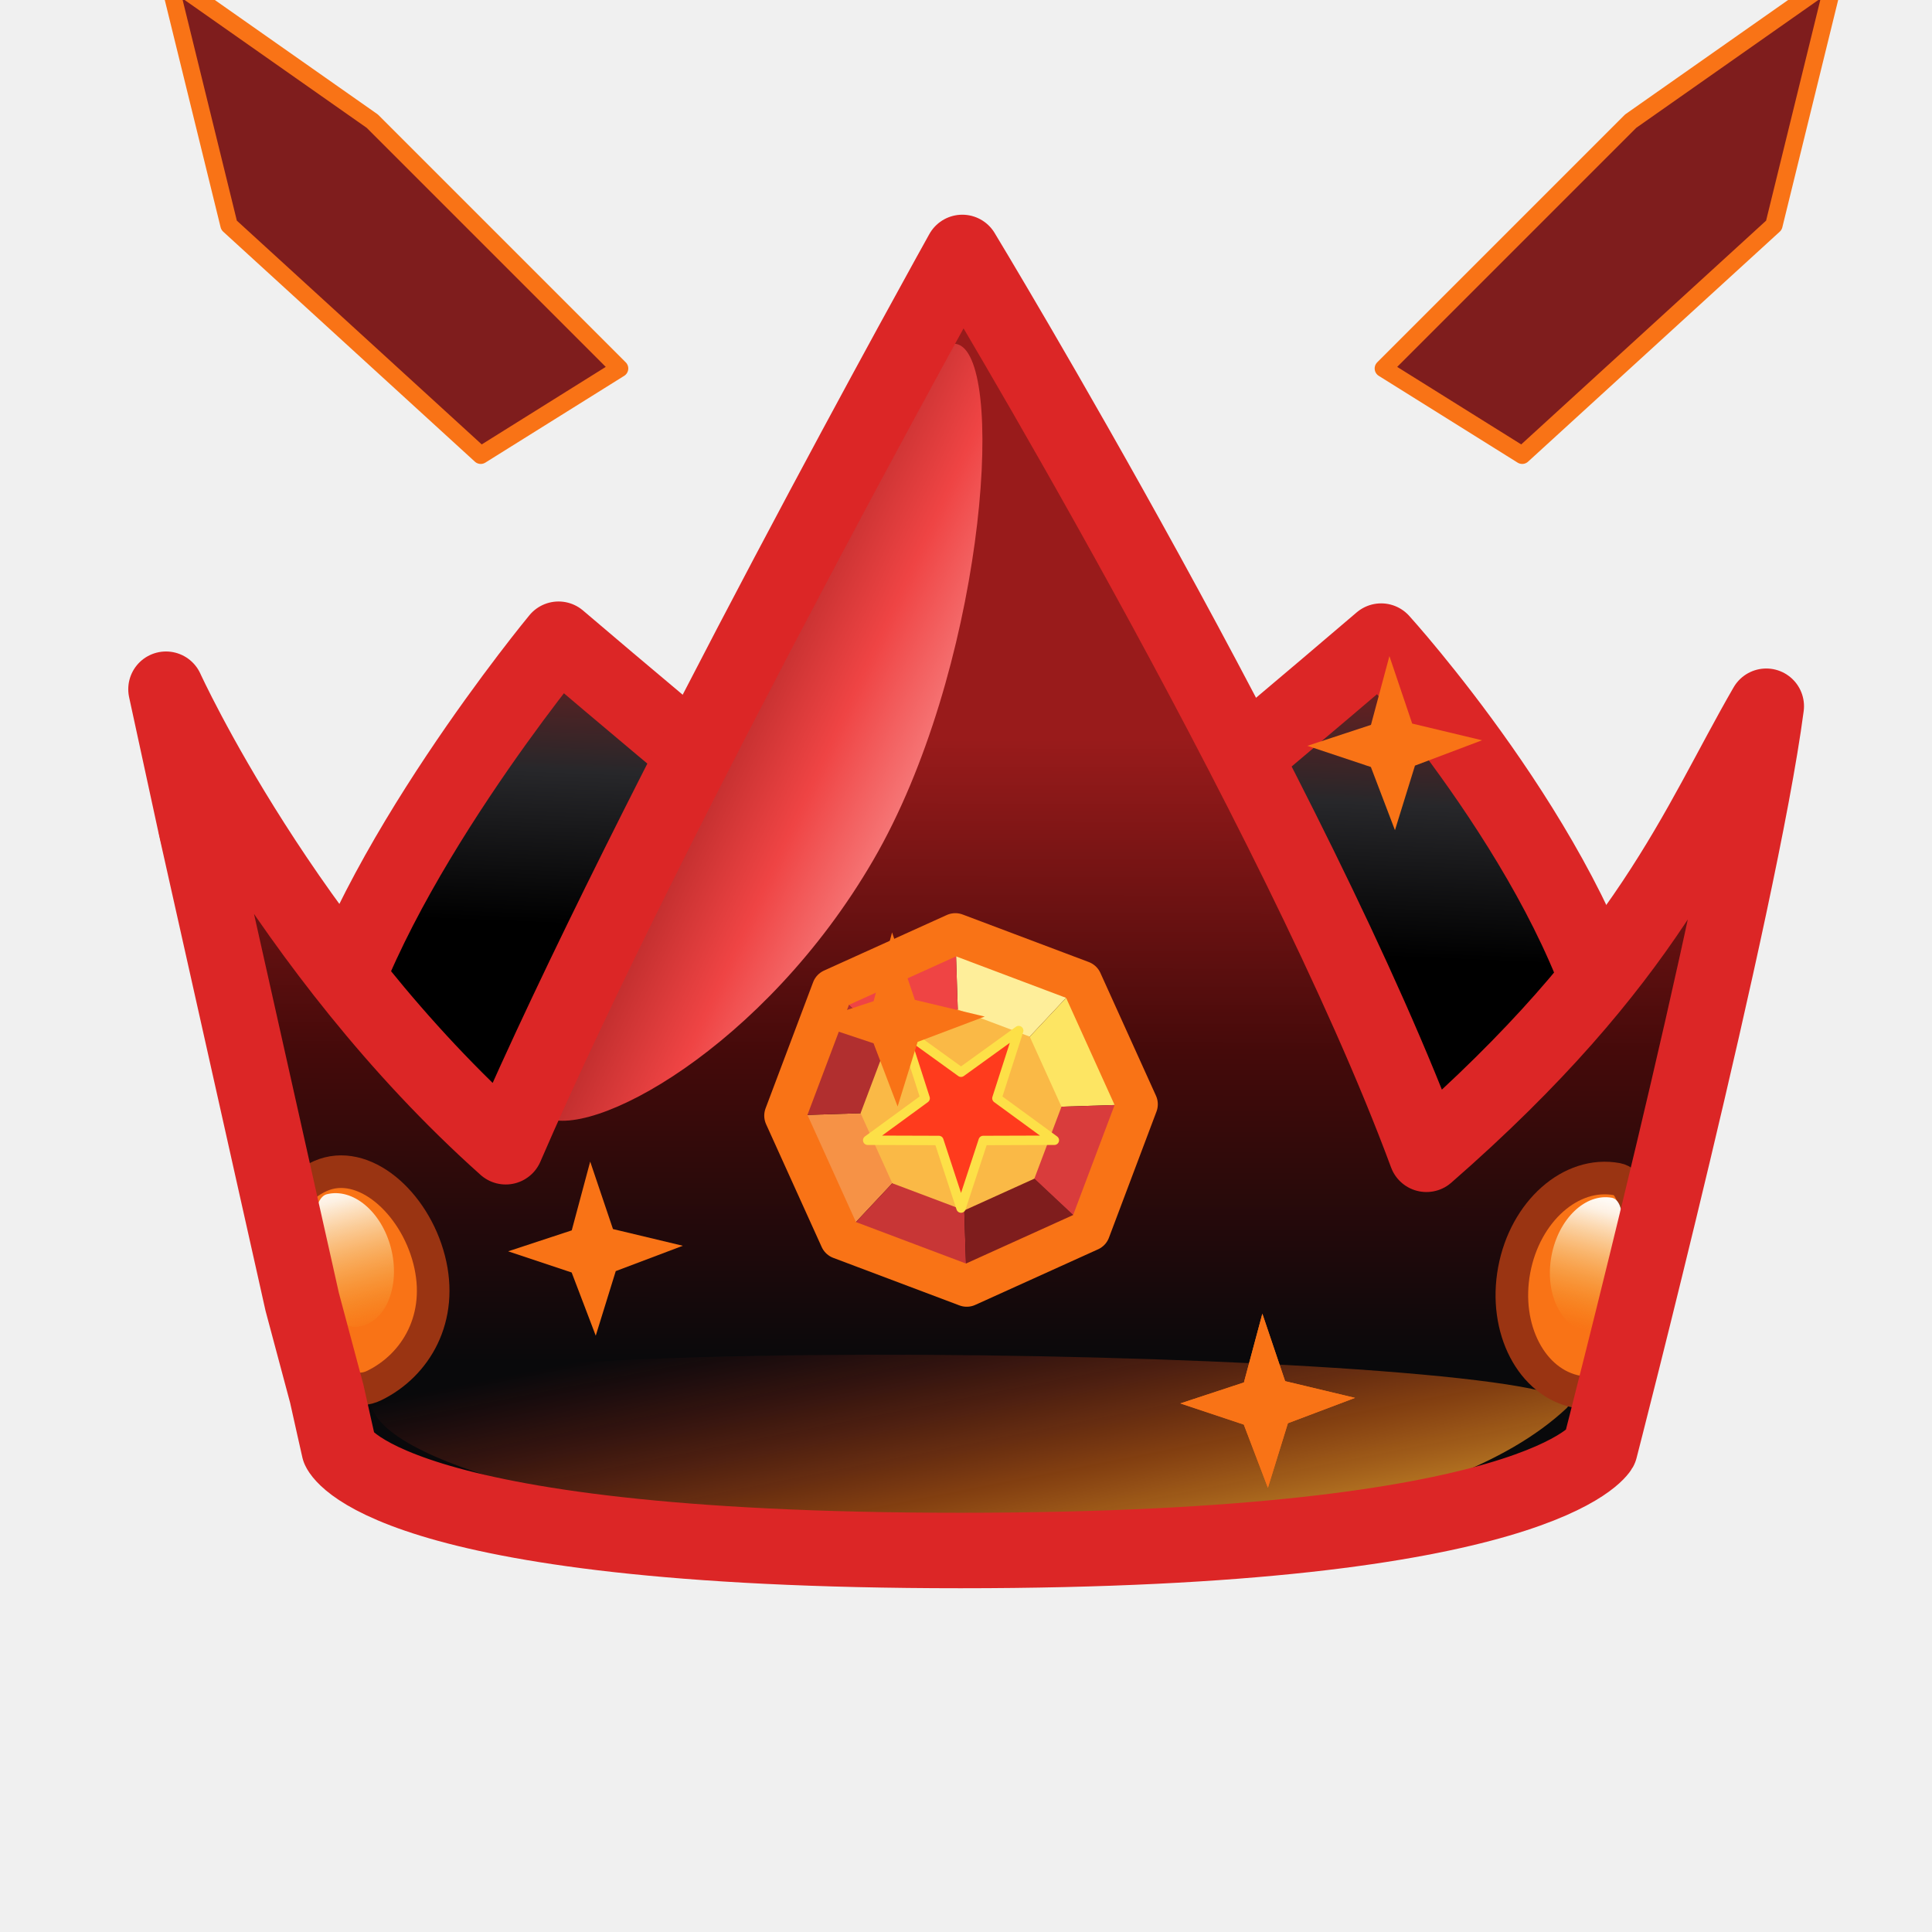
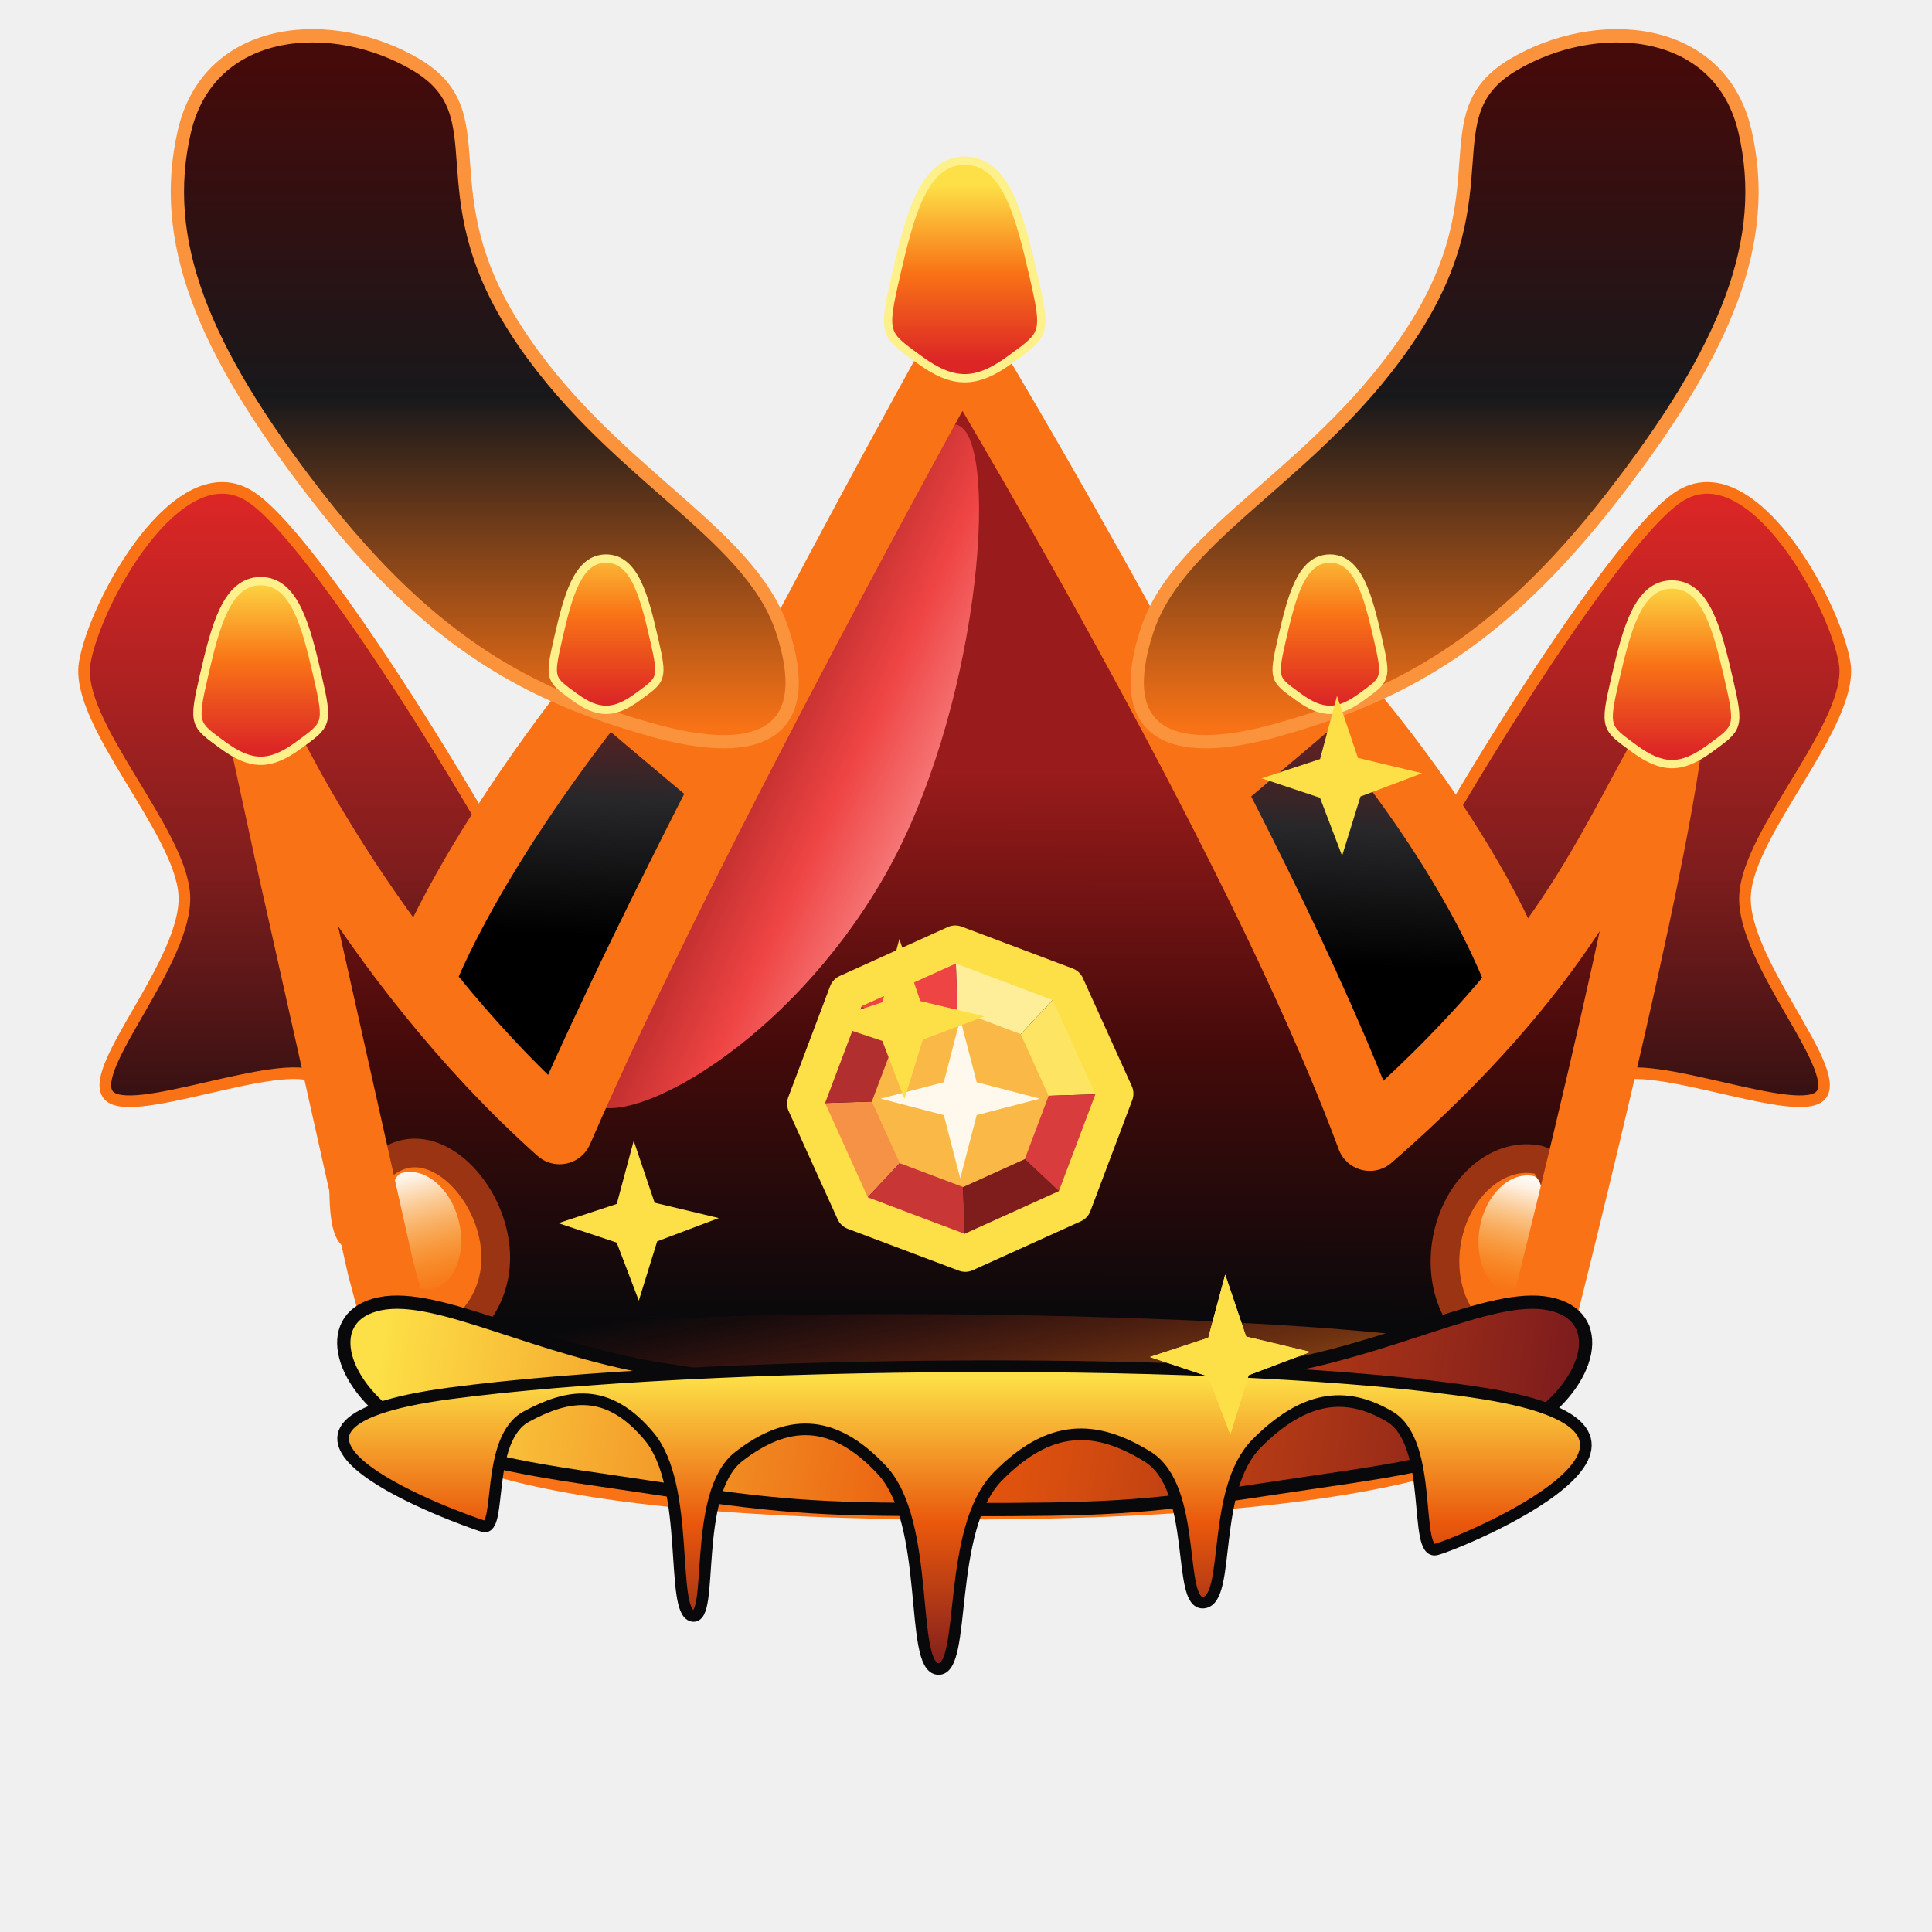
<svg xmlns="http://www.w3.org/2000/svg" viewBox="0 0 512 512" width="512" height="512">
  <defs>
-     <linearGradient id="lg_1" gradientUnits="userSpaceOnUse" x1="-2" y1="-60" x2="-5.258" y2="21.203">
+     <linearGradient id="lg_1" gradientUnits="userSpaceOnUse" x1="0" y1="-115" x2="0" y2="110">
+       <stop offset="0%" stop-color="#dc2626" stop-opacity="1" />
+       <stop offset="50%" stop-color="#7f1d1d" stop-opacity="1" />
+       <stop offset="100%" stop-color="#09090b" stop-opacity="1" />
+     </linearGradient>
+     <linearGradient id="lg_2" gradientUnits="userSpaceOnUse" x1="-2" y1="-60" x2="-5.258" y2="21.203">
      <stop offset="0%" stop-color="#7f1d1d" stop-opacity="1" />
      <stop offset="50%" stop-color="#27272a" stop-opacity="1" />
      <stop offset="100%" stop-color="#000000" stop-opacity="1" />
    </linearGradient>
-     <linearGradient id="lg_2" gradientUnits="userSpaceOnUse" x1="4" y1="-32" x2="3.742" y2="133.203">
+     <linearGradient id="lg_3" gradientUnits="userSpaceOnUse" x1="4" y1="-32" x2="3.742" y2="133.203">
      <stop offset="0%" stop-color="#991b1b" stop-opacity="1" />
      <stop offset="50%" stop-color="#450a0a" stop-opacity="1" />
      <stop offset="100%" stop-color="#09090b" stop-opacity="1" />
    </linearGradient>
-     <linearGradient id="lg_3" gradientUnits="userSpaceOnUse" x1="27.309" y1="66.784" x2="4.446" y2="-49.105">
+     <linearGradient id="lg_4" gradientUnits="userSpaceOnUse" x1="27.309" y1="66.784" x2="4.446" y2="-49.105">
      <stop offset="5%" stop-color="#fde047" stop-opacity="1" />
      <stop offset="51%" stop-color="#f97316" stop-opacity="0.5" />
      <stop offset="96%" stop-color="#dc2626" stop-opacity="0" />
    </linearGradient>
-     <linearGradient id="lg_4" gradientUnits="userSpaceOnUse" x1="57.574" y1="32.762" x2="-27.768" y2="-6.745">
+     <linearGradient id="lg_5" gradientUnits="userSpaceOnUse" x1="57.574" y1="32.762" x2="-27.768" y2="-6.745">
      <stop offset="0%" stop-color="#fca5a5" stop-opacity="1" />
      <stop offset="50%" stop-color="#ef4444" stop-opacity="1" />
      <stop offset="100%" stop-color="#991b1b" stop-opacity="1" />
    </linearGradient>
-     <linearGradient id="lg_5" gradientUnits="userSpaceOnUse" x1="7.756" y1="-20.683" x2="-2.837" y2="18.433">
+     <linearGradient id="lg_6" gradientUnits="userSpaceOnUse" x1="7.756" y1="-20.683" x2="-2.837" y2="18.433">
      <stop offset="5%" stop-color="#ffffff" stop-opacity="1" />
      <stop offset="12%" stop-color="#fefefb" stop-opacity="0.955" />
      <stop offset="18%" stop-color="#fefdf7" stop-opacity="0.909" />
      <stop offset="57%" stop-color="#f8df95" stop-opacity="0.455" />
      <stop offset="96%" stop-color="#f1c234" stop-opacity="0" />
    </linearGradient>
-     <linearGradient id="lg_6" gradientUnits="userSpaceOnUse" x1="-7.728" y1="-23.592" x2="4.54" y2="21.275">
+     <linearGradient id="lg_7" gradientUnits="userSpaceOnUse" x1="-7.728" y1="-23.592" x2="4.54" y2="21.275">
      <stop offset="5%" stop-color="#ffffff" stop-opacity="1" />
      <stop offset="12%" stop-color="#fefefb" stop-opacity="0.955" />
      <stop offset="18%" stop-color="#fefdf7" stop-opacity="0.909" />
      <stop offset="57%" stop-color="#f8df95" stop-opacity="0.455" />
      <stop offset="96%" stop-color="#f1c234" stop-opacity="0" />
    </linearGradient>
+     <linearGradient id="lg_8" gradientUnits="userSpaceOnUse" x1="-175" y1="130" x2="175" y2="185">
+       <stop offset="0%" stop-color="#fde047" stop-opacity="1" />
+       <stop offset="50%" stop-color="#ea580c" stop-opacity="1" />
+       <stop offset="100%" stop-color="#7f1d1d" stop-opacity="1" />
+     </linearGradient>
+     <linearGradient id="lg_9" gradientUnits="userSpaceOnUse" x1="0" y1="150" x2="0" y2="238">
+       <stop offset="0%" stop-color="#fde047" stop-opacity="1" />
+       <stop offset="50%" stop-color="#ea580c" stop-opacity="1" />
+       <stop offset="100%" stop-color="#7f1d1d" stop-opacity="1" />
+     </linearGradient>
+     <linearGradient id="lg_10" gradientUnits="userSpaceOnUse" x1="0" y1="-245" x2="0" y2="-45">
+       <stop offset="0%" stop-color="#450a0a" stop-opacity="1" />
+       <stop offset="50%" stop-color="#18181b" stop-opacity="1" />
+       <stop offset="100%" stop-color="#f97316" stop-opacity="1" />
+     </linearGradient>
+     <linearGradient id="lg_11" gradientUnits="userSpaceOnUse" x1="0" y1="-209" x2="0" y2="-156">
+       <stop offset="0%" stop-color="#fde047" stop-opacity="1" />
+       <stop offset="50%" stop-color="#f97316" stop-opacity="1" />
+       <stop offset="100%" stop-color="#dc2626" stop-opacity="1" />
+     </linearGradient>
+     <linearGradient id="lg_12" gradientUnits="userSpaceOnUse" x1="-212" y1="-92" x2="-212" y2="-39">
+       <stop offset="0%" stop-color="#fde047" stop-opacity="1" />
+       <stop offset="50%" stop-color="#f97316" stop-opacity="1" />
+       <stop offset="100%" stop-color="#dc2626" stop-opacity="1" />
+     </linearGradient>
+     <linearGradient id="lg_13" gradientUnits="userSpaceOnUse" x1="213" y1="-91" x2="213" y2="-38">
+       <stop offset="0%" stop-color="#fde047" stop-opacity="1" />
+       <stop offset="50%" stop-color="#f97316" stop-opacity="1" />
+       <stop offset="100%" stop-color="#dc2626" stop-opacity="1" />
+     </linearGradient>
+     <linearGradient id="lg_14" gradientUnits="userSpaceOnUse" x1="-108" y1="-106" x2="-108" y2="-53">
+       <stop offset="0%" stop-color="#fde047" stop-opacity="1" />
+       <stop offset="50%" stop-color="#f97316" stop-opacity="1" />
+       <stop offset="100%" stop-color="#dc2626" stop-opacity="1" />
+     </linearGradient>
+     <linearGradient id="lg_15" gradientUnits="userSpaceOnUse" x1="110" y1="-106" x2="110" y2="-53">
+       <stop offset="0%" stop-color="#fde047" stop-opacity="1" />
+       <stop offset="50%" stop-color="#f97316" stop-opacity="1" />
+       <stop offset="100%" stop-color="#dc2626" stop-opacity="1" />
+     </linearGradient>
  </defs>
-   <g transform="translate(192.95, 209.20)">
-     <g transform="translate(63.07, 18.70) scale(1.000, 1.000) translate(0.00, 0.00)">
-       <g transform="translate(0, 0) rotate(0) scale(1, 1) translate(0, 0)">
-         <path d="M -108.00 -58.50 C -108.00 -58.50, -158.50 2.50, -170.00 49.50 C -195.50 20.50, -204.00 -8.50, -204.00 -8.50 L -165.00 150.00 L 168.50 150.00 L 172.49 133.24 L 173.42 129.30 L 174.33 125.46 L 175.05 122.44 L 175.96 118.61 L 177.43 112.44 L 179.84 102.32 L 186.24 75.38 L 197.65 27.40 L 199.25 20.66 L 205.00 -3.50 C 205.00 -3.50, 190.50 30.50, 172.00 46.50 C 159.50 -3.50, 110.00 -58.00, 110.00 -58.00 C 110.00 -58.00, 16.50 22.00, 1.50 30.50 C -26.00 11.50, -108.00 -58.50, -108.00 -58.50 Z" fill="url(#lg_1)" fill-opacity="1" stroke="#dc2626" stroke-width="20" stroke-linecap="round" stroke-linejoin="round" />
-       </g>
-     </g>
-     <g transform="translate(63.07, 18.70) scale(1.000, 1.000) translate(0.00, 0.00)">
-       <g transform="translate(0, 0) rotate(0) scale(1, 1) translate(0, 0)">
-         <path d="M -1.00 -161.00 C -1.00 -161.00, -84.00 -12.00, -122.00 76.00 C -180.00 22.00, -212.00 -44.00, -212.00 -44.00 L -204.22 -9.24 L -201.37 3.50 L -195.97 27.61 L -191.99 45.38 L -186.47 70.03 L -183.12 85.01 L -177.84 108.57 L -175.94 117.08 L -170.27 142.40 L -168.44 150.56 L -167.00 157.00 C -167.00 157.00, -155.50 183.00, -1.50 183.00 C 152.50 183.00, 168.00 156.00, 168.00 156.00 C 168.00 156.00, 205.50 9.50, 212.50 -43.50 C 194.00 -11.50, 181.00 26.50, 122.00 78.00 C 88.00 -14.00, -1.00 -161.00, -1.00 -161.00 Z" fill="url(#lg_2)" fill-opacity="1" stroke="none" stroke-width="0" stroke-linecap="round" stroke-linejoin="round" />
+   <g transform="translate(252.95, 269.20) scale(0.880, 0.880) translate(-60, -60)">
+     <g transform="translate(63.07, 18.70) scale(1.000, 1.000) translate(0.00, 0.00)">
+       <g transform="translate(0, 0) rotate(0) scale(1, 1) translate(0, 0)">
+         <path d="M -120.00 30.00 C -132.75 0.00, -193.25 -100.75, -215.00 -115.00 C -236.75 -129.25, -262.00 -83.00, -265.00 -65.00 C -268.00 -47.00, -236.05 -14.50, -235.00 5.00 C -233.95 24.50, -264.00 56.75, -258.00 65.00 C -252.00 73.25, -205.95 53.25, -195.00 60.00 C -184.05 66.75, -194.75 106.25, -185.00 110.00 C -175.25 113.75, -139.75 97.00, -130.00 85.00 C -120.25 73.00, -107.25 60.00, -120.00 30.00 Z" fill="url(#lg_1)" fill-opacity="1" stroke="#f97316" stroke-width="3.5" stroke-linecap="round" stroke-linejoin="round" />
+         <path d="M 120.00 30.00 C 132.75 0.00, 193.25 -100.75, 215.00 -115.00 C 236.75 -129.25, 262.00 -83.00, 265.00 -65.00 C 268.00 -47.00, 236.05 -14.50, 235.00 5.00 C 233.95 24.50, 264.00 56.75, 258.00 65.00 C 252.00 73.25, 205.95 53.25, 195.00 60.00 C 184.05 66.75, 194.75 106.25, 185.00 110.00 C 175.25 113.75, 139.75 97.00, 130.00 85.00 C 120.25 73.00, 107.25 60.00, 120.00 30.00 Z" fill="url(#lg_1)" fill-opacity="1" stroke="#f97316" stroke-width="3.5" stroke-linecap="round" stroke-linejoin="round" />
+       </g>
+     </g>
+     <g transform="translate(63.07, 18.70) scale(1.000, 1.000) translate(0.00, 0.00)">
+       <g transform="translate(0, 0) rotate(0) scale(1, 1) translate(0, 0)">
+         <path d="M -108.00 -58.50 C -108.00 -58.50, -158.50 2.50, -170.00 49.50 C -195.50 20.50, -204.00 -8.50, -204.00 -8.50 L -165.00 150.00 L 168.50 150.00 L 172.49 133.24 L 173.42 129.30 L 174.33 125.46 L 175.05 122.44 L 175.96 118.61 L 177.43 112.44 L 179.84 102.32 L 186.24 75.38 L 197.65 27.40 L 199.25 20.66 L 205.00 -3.50 C 205.00 -3.50, 190.50 30.50, 172.00 46.50 C 159.50 -3.50, 110.00 -58.00, 110.00 -58.00 C 110.00 -58.00, 16.50 22.00, 1.50 30.50 C -26.00 11.50, -108.00 -58.50, -108.00 -58.50 Z" fill="url(#lg_2)" fill-opacity="1" stroke="#f97316" stroke-width="20" stroke-linecap="round" stroke-linejoin="round" />
+       </g>
+     </g>
+     <g transform="translate(63.07, 18.70) scale(1.000, 1.000) translate(0.00, 0.00)">
+       <g transform="translate(0, 0) rotate(0) scale(1, 1) translate(0, 0)">
+         <path d="M -1.00 -161.00 C -1.00 -161.00, -84.00 -12.00, -122.00 76.00 C -180.00 22.00, -212.00 -44.00, -212.00 -44.00 L -204.22 -9.24 L -201.37 3.50 L -195.97 27.61 L -191.99 45.38 L -186.47 70.03 L -183.12 85.01 L -177.84 108.57 L -175.94 117.08 L -170.27 142.40 L -168.44 150.56 L -167.00 157.00 C -167.00 157.00, -155.50 183.00, -1.50 183.00 C 152.50 183.00, 168.00 156.00, 168.00 156.00 C 168.00 156.00, 205.50 9.50, 212.50 -43.50 C 194.00 -11.50, 181.00 26.50, 122.00 78.00 C 88.00 -14.00, -1.00 -161.00, -1.00 -161.00 Z" fill="url(#lg_3)" fill-opacity="1" stroke="none" stroke-width="0" stroke-linecap="round" stroke-linejoin="round" />
      </g>
    </g>
    <g transform="translate(62.10, 171.03) scale(1.000, 1.000) translate(0.00, 0.00)">
      <g transform="translate(2, 3.5) rotate(0) scale(1, 1) translate(0, 0)">
-         <path d="M 158.11 -10.54 C 173.85 -25.31, -164.96 -32.99, -158.55 -10.98 C -149.09 21.51, 94.18 49.48, 158.11 -10.54 Z" fill="url(#lg_3)" fill-opacity="1" stroke="none" stroke-width="0" stroke-linecap="round" stroke-linejoin="round" />
+         <path d="M 158.11 -10.54 C 173.85 -25.31, -164.96 -32.99, -158.55 -10.98 C -149.09 21.51, 94.18 49.48, 158.11 -10.54 Z" fill="url(#lg_4)" fill-opacity="1" stroke="none" stroke-width="0" stroke-linecap="round" stroke-linejoin="round" />
      </g>
    </g>
    <g transform="translate(61.73, 84.95) scale(1.000, 1.000) translate(-265.17, -339.65)">
      <g transform="translate(265.173, 339.648) rotate(0) scale(1, 1) translate(0, 0)">
        <path d="M 0.00 0.00 L 0.00 0.00 L 0.00 0.00 L 0.00 0.00 Z" fill="#fee875" fill-opacity="1" stroke="none" stroke-width="0" stroke-linecap="round" stroke-linejoin="round" />
      </g>
      <g transform="translate(241.849, 356.673) rotate(0) scale(1, 1) translate(0, 0)">
        <path d="M 23.32 -17.02 L -8.59 17.02 L -23.32 -15.51 L -23.32 -15.52 L 23.32 -17.02 L 23.32 -17.02 Z" fill="#f69246" fill-opacity="1" stroke="none" stroke-width="0" stroke-linecap="round" stroke-linejoin="round" />
      </g>
      <g transform="translate(265.173, 339.648) rotate(0) scale(1, 1) translate(0, 0)">
        <path d="M 0.00 0.00 L 0.00 0.00 L 0.00 0.00 L 0.00 0.00 L 0.00 0.00 Z" fill="#fde047" fill-opacity="1" stroke="none" stroke-width="0" stroke-linecap="round" stroke-linejoin="round" />
      </g>
      <g transform="translate(241.85, 324.443) rotate(0) scale(1, 1) translate(0, 0)">
        <path d="M 23.32 15.21 L -23.32 16.71 L -10.73 -16.71 L -10.73 -16.71 L 23.32 15.21 L 23.32 15.21 Z" fill="#b12f2f" fill-opacity="1" stroke="none" stroke-width="0" stroke-linecap="round" stroke-linejoin="round" />
      </g>
      <g transform="translate(265.173, 339.648) rotate(0) scale(1, 1) translate(0, 0)">
        <path d="M 0.00 0.00 L 0.00 0.00 L 0.00 0.00 L 0.00 0.00 Z" fill="#fde047" fill-opacity="1" stroke="none" stroke-width="0" stroke-linecap="round" stroke-linejoin="round" />
      </g>
      <g transform="translate(280.378, 316.325) rotate(0) scale(1, 1) translate(0, 0)">
        <path d="M -15.21 23.32 L -16.71 -23.32 L 16.71 -10.73 L 16.71 -10.73 L -15.21 23.32 L -15.21 23.32 Z" fill="#feee9a" fill-opacity="1" stroke="none" stroke-width="0" stroke-linecap="round" stroke-linejoin="round" />
      </g>
      <g transform="translate(249.967, 362.971) rotate(0) scale(1, 1) translate(0, 0)">
        <path d="M -16.71 10.73 L 15.21 -23.32 L 16.71 23.32 L -16.71 10.73 L -16.71 10.73 Z" fill="#c83636" fill-opacity="1" stroke="none" stroke-width="0" stroke-linecap="round" stroke-linejoin="round" />
      </g>
      <g transform="translate(248.148, 316.325) rotate(0) scale(1, 1) translate(0, 0)">
        <path d="M -17.02 -8.59 L 15.51 -23.32 L 15.52 -23.32 L 17.02 23.32 L -17.02 -8.59 Z" fill="#ef4444" fill-opacity="1" stroke="none" stroke-width="0" stroke-linecap="round" stroke-linejoin="round" />
      </g>
      <g transform="translate(282.198, 362.972) rotate(0) scale(1, 1) translate(0, 0)">
        <path d="M -17.02 -23.32 L -17.02 -23.32 L 17.02 8.59 L -15.51 23.32 L -15.52 23.32 L -17.02 -23.32 L -17.02 -23.32 Z" fill="#7f1d1d" fill-opacity="1" stroke="none" stroke-width="0" stroke-linecap="round" stroke-linejoin="round" />
      </g>
      <g transform="translate(288.497, 322.623) rotate(0) scale(1, 1) translate(0, 0)">
        <path d="M -23.32 17.02 L 8.60 -17.02 L 23.32 15.51 L 23.32 15.52 L -23.32 17.02 L -23.32 17.02 Z" fill="#fde563" fill-opacity="1" stroke="none" stroke-width="0" stroke-linecap="round" stroke-linejoin="round" />
      </g>
      <g transform="translate(288.496, 354.854) rotate(0) scale(1, 1) translate(0, 0)">
        <path d="M 23.32 -16.71 L 10.73 16.71 L 10.73 16.71 L -23.32 -15.21 L 23.32 -16.71 Z" fill="#d93c3c" fill-opacity="1" stroke="none" stroke-width="0" stroke-linecap="round" stroke-linejoin="round" />
      </g>
      <g transform="translate(265.173, 339.648) rotate(0) scale(1, 1) translate(0, 0)">
        <path d="M 19.43 18.21 L 26.62 -0.86 L 18.21 -19.43 L -0.86 -26.62 L -19.43 -18.21 L -26.62 0.86 L -18.21 19.43 L 0.86 26.62 L 19.43 18.21 Z" fill="#fab946" fill-opacity="1" stroke="none" stroke-width="0" stroke-linecap="round" stroke-linejoin="round" />
      </g>
      <g transform="translate(265.173, 339.649) rotate(0) scale(1, 1) translate(0, 0)">
-         <path d="M 31.92 -34.05 L 31.92 -34.05 L -1.51 -46.65 L -1.51 -46.65 L -34.05 -31.92 L -34.05 -31.92 L -46.65 1.51 L -46.65 1.51 L -31.92 34.05 L -31.92 34.05 L 1.51 46.65 L 1.51 46.65 L 34.05 31.92 L 34.05 31.92 L 46.65 -1.51 L 46.65 -1.51 L 31.92 -34.05 Z" fill="none" fill-opacity="1" stroke="#f97316" stroke-width="11" stroke-linecap="round" stroke-linejoin="round" />
+         <path d="M 31.92 -34.05 L 31.92 -34.05 L -1.51 -46.65 L -1.51 -46.65 L -34.05 -31.92 L -34.05 -31.92 L -46.65 1.51 L -46.65 1.51 L -31.92 34.05 L -31.92 34.05 L 1.51 46.65 L 1.51 46.65 L 34.05 31.92 L 34.05 31.92 L 46.65 -1.51 L 46.65 -1.51 L 31.92 -34.05 Z" fill="none" fill-opacity="1" stroke="#fde047" stroke-width="11" stroke-linecap="round" stroke-linejoin="round" />
      </g>
      <g transform="translate(265.173, 339.649) rotate(0) scale(1, 1) translate(0, 0)">
-         <path d="M 0.00 26.00 L -5.88 8.09 L -24.73 8.03 L -9.51 -3.09 L -15.28 -21.03 L 0.00 -10.00 L 15.28 -21.03 L 9.51 -3.09 L 24.73 8.03 L 5.88 8.09 L 0.00 26.00 Z" fill="#ff3b1d" fill-opacity="1" stroke="#fde047" stroke-width="2.5" stroke-linecap="round" stroke-linejoin="round" />
+         <path d="M 0.00 -24.00 L 4.95 -4.95 L 24.00 0.00 L 4.95 4.95 L 0.00 24.00 L -4.95 4.95 L -24.00 0.00 L -4.95 -4.95 L 0.00 -24.00 Z" fill="#ffffff" fill-opacity="0.9" stroke="none" stroke-width="0" stroke-linecap="round" stroke-linejoin="round" />
      </g>
    </g>
    <g transform="translate(7.69, -15.15) scale(1.000, 1.000) translate(0.00, 0.00)">
      <g transform="translate(0, 0) rotate(0) scale(1, 1) translate(0, 0)">
-         <path d="M 53.92 -102.47 C 66.00 -95.44, 59.61 -15.67, 30.75 33.95 C 1.89 83.58, -44.68 108.83, -56.76 101.81 C -68.84 94.78, -41.86 58.14, -12.99 8.51 C 15.87 -41.11, 41.84 -109.49, 53.92 -102.47 Z" fill="url(#lg_4)" fill-opacity="1" stroke="none" stroke-width="0" stroke-linecap="round" stroke-linejoin="round" />
+         <path d="M 53.92 -102.47 C 66.00 -95.44, 59.61 -15.67, 30.75 33.95 C 1.89 83.58, -44.68 108.83, -56.76 101.81 C -68.84 94.78, -41.86 58.14, -12.99 8.51 C 15.87 -41.11, 41.84 -109.49, 53.92 -102.47 Z" fill="url(#lg_5)" fill-opacity="1" stroke="none" stroke-width="0" stroke-linecap="round" stroke-linejoin="round" />
      </g>
    </g>
    <g transform="translate(224.34, 131.35) scale(1.000, 1.000) translate(-420.29, -366.05)">
      <g transform="translate(420.285, 366.047) rotate(0) scale(1, 1) translate(0, 0)">
        <path d="M 0.76 28.30 C -11.39 26.04, -18.90 11.60, -16.01 -3.97 C -13.12 -19.53, -0.93 -30.32, 11.22 -28.06 C 23.38 -25.81, 12.91 30.55, 0.76 28.30 Z" fill="#f97316" fill-opacity="1" stroke="#9a3412" stroke-width="8.638" stroke-linecap="round" stroke-linejoin="round" />
      </g>
      <g transform="translate(423.467, 360.626) rotate(0) scale(1, 1) translate(0, 0)">
-         <path d="M 0.13 17.82 C -6.90 16.51, -11.13 7.50, -9.31 -2.30 C -7.49 -12.11, -0.31 -19.00, 6.72 -17.70 C 13.76 -16.39, 7.17 19.13, 0.13 17.82 Z" fill="url(#lg_5)" fill-opacity="1" stroke="none" stroke-width="0" stroke-linecap="round" stroke-linejoin="round" />
+         <path d="M 0.13 17.82 C -6.90 16.51, -11.13 7.50, -9.31 -2.30 C -7.49 -12.11, -0.31 -19.00, 6.72 -17.70 C 13.76 -16.39, 7.17 19.13, 0.13 17.82 Z" fill="url(#lg_6)" fill-opacity="1" stroke="none" stroke-width="0" stroke-linecap="round" stroke-linejoin="round" />
      </g>
    </g>
    <g transform="translate(-95.31, 130.00) scale(1.000, 1.000) translate(-100.64, -364.70)">
      <g transform="translate(100.638, 364.696) rotate(0) scale(1, 1) translate(0, 0)">
        <path d="M 1.54 27.98 C 12.64 22.55, 20.03 9.98, 16.09 -5.35 C 12.15 -20.68, -1.40 -32.52, -12.71 -27.54 C -37.39 -16.70, -15.76 36.43, 1.54 27.98 Z" fill="#f97316" fill-opacity="1" stroke="#9a3412" stroke-width="8.638" stroke-linecap="round" stroke-linejoin="round" />
      </g>
      <g transform="translate(97.237, 359.375) rotate(0) scale(1, 1) translate(0, 0)">
-         <path d="M 1.32 17.61 C 8.31 16.10, 11.86 6.56, 9.38 -3.11 C 6.90 -12.77, -0.73 -19.16, -7.66 -17.38 C -14.59 -15.60, -11.49 20.38, 1.32 17.61 Z" fill="url(#lg_6)" fill-opacity="1" stroke="none" stroke-width="0" stroke-linecap="round" stroke-linejoin="round" />
-       </g>
-     </g>
-     <g transform="translate(63.07, 18.70) scale(1.000, 1.000) translate(0.00, 0.00)">
-       <g transform="translate(0, 0) rotate(0) scale(1, 1) translate(0, 0)">
-         <path d="M -1.00 -161.00 C -1.00 -161.00, -84.00 -12.00, -122.00 76.00 C -180.68 23.63, -212.03 -45.25, -212.03 -45.25 L -204.22 -9.24 L -201.37 3.50 L -195.97 27.61 L -191.99 45.38 L -186.47 70.03 L -183.12 85.01 L -177.84 108.57 L -175.94 117.08 L -169.41 141.51 L -167.59 149.67 L -166.14 156.11 C -166.14 156.11, -155.50 183.00, -1.50 183.00 C 152.50 183.00, 168.00 156.00, 168.00 156.00 C 168.00 156.00, 205.06 12.26, 212.06 -40.74 C 193.56 -8.74, 181.00 26.50, 122.00 78.00 C 88.00 -14.00, -1.00 -161.00, -1.00 -161.00 Z" fill="none" fill-opacity="1" stroke="#dc2626" stroke-width="20" stroke-linecap="round" stroke-linejoin="round" />
-       </g>
-     </g>
-     <g transform="translate(0.00, 0.00) scale(1.150, 1.150) translate(0.00, 0.00)">
-       <g transform="translate(63, 18) rotate(0) scale(1, 1) translate(0, 0)">
-         <path d="M 120.00 -95.00 L 178.00 -148.00 L 192.00 -205.00 L 145.00 -172.00 L 88.00 -115.00 L 120.00 -95.00 Z" fill="#7f1d1d" fill-opacity="1" stroke="#f97316" stroke-width="4" stroke-linecap="round" stroke-linejoin="round" />
-       </g>
-       <g transform="translate(63, 18) rotate(0) scale(1, 1) translate(0, 0)">
-         <path d="M -120.00 -95.00 L -178.00 -148.00 L -192.00 -205.00 L -145.00 -172.00 L -88.00 -115.00 L -120.00 -95.00 Z" fill="#7f1d1d" fill-opacity="1" stroke="#f97316" stroke-width="4" stroke-linecap="round" stroke-linejoin="round" />
-       </g>
-     </g>
-     <g transform="translate(176.66, -12.26) scale(1.150, 1.150) translate(0.00, 0.00)">
-       <g transform="translate(0, 0) rotate(0) scale(1, 1) translate(0, 0)">
-         <path d="M -1.22 -20.06 L 4.03 -4.51 L 20.13 -0.66 L 4.67 5.18 L 0.06 20.06 L -5.49 5.50 L -20.13 0.62 L -5.47 -4.21 L -1.22 -20.06 Z" fill="#f97316" fill-opacity="1" stroke="none" stroke-width="0" stroke-linecap="round" stroke-linejoin="round" />
-       </g>
-     </g>
-     <g transform="translate(-35.14, 121.70) scale(1.150, 1.150) translate(0.00, 0.00)">
-       <g transform="translate(0, 0) rotate(0) scale(1, 1) translate(0, 0)">
-         <path d="M -1.22 -20.06 L 4.03 -4.51 L 20.13 -0.66 L 4.67 5.18 L 0.06 20.06 L -5.49 5.50 L -20.13 0.62 L -5.47 -4.21 L -1.22 -20.06 Z" fill="#f97316" fill-opacity="1" stroke="none" stroke-width="0" stroke-linecap="round" stroke-linejoin="round" />
-       </g>
-     </g>
-     <g transform="translate(44.86, 60.96) scale(1.150, 1.150) translate(0.00, 0.00)">
-       <g transform="translate(0, 0) rotate(0) scale(1, 1) translate(0, 0)">
-         <path d="M -1.22 -20.06 L 4.03 -4.51 L 20.13 -0.66 L 4.67 5.18 L 0.06 20.06 L -5.49 5.50 L -20.13 0.62 L -5.47 -4.21 L -1.22 -20.06 Z" fill="#f97316" fill-opacity="1" stroke="none" stroke-width="0" stroke-linecap="round" stroke-linejoin="round" />
-       </g>
-     </g>
-     <g transform="translate(142.99, 162.01) scale(1.150, 1.150) translate(0.00, 0.00)">
-       <g transform="translate(0, 0) rotate(0) scale(1, 1) translate(0, 0)">
-         <path d="M -1.22 -20.06 L 4.03 -4.51 L 20.13 -0.66 L 4.67 5.18 L 0.06 20.06 L -5.49 5.50 L -20.13 0.62 L -5.47 -4.21 L -1.22 -20.06 Z" fill="#f97316" fill-opacity="1" stroke="none" stroke-width="0" stroke-linecap="round" stroke-linejoin="round" />
-       </g>
-     </g>
-     <g transform="translate(142.99, 162.01) scale(1.150, 1.150) translate(0.00, 0.00)">
-       <g transform="translate(0, 0) rotate(0) scale(1, 1) translate(0, 0)">
-         <path d="M -1.22 -20.06 L 4.03 -4.51 L 20.13 -0.66 L 4.67 5.18 L 0.06 20.06 L -5.49 5.50 L -20.13 0.62 L -5.47 -4.21 L -1.22 -20.06 Z" fill="#f97316" fill-opacity="1" stroke="none" stroke-width="0" stroke-linecap="round" stroke-linejoin="round" />
+         <path d="M 1.32 17.61 C 8.31 16.10, 11.86 6.56, 9.38 -3.11 C 6.90 -12.77, -0.73 -19.16, -7.66 -17.38 C -14.59 -15.60, -11.49 20.38, 1.32 17.61 Z" fill="url(#lg_7)" fill-opacity="1" stroke="none" stroke-width="0" stroke-linecap="round" stroke-linejoin="round" />
+       </g>
+     </g>
+     <g transform="translate(63.07, 18.70) scale(1.000, 1.000) translate(0.00, 0.00)">
+       <g transform="translate(0, 0) rotate(0) scale(1, 1) translate(0, 0)">
+         <path d="M -1.00 -161.00 C -1.00 -161.00, -84.00 -12.00, -122.00 76.00 C -180.68 23.63, -212.03 -45.25, -212.03 -45.25 L -204.22 -9.24 L -201.37 3.50 L -195.97 27.61 L -191.99 45.38 L -186.47 70.03 L -183.12 85.01 L -177.84 108.57 L -175.94 117.08 L -169.41 141.51 L -167.59 149.67 L -166.14 156.11 C -166.14 156.11, -155.50 183.00, -1.50 183.00 C 152.50 183.00, 168.00 156.00, 168.00 156.00 C 168.00 156.00, 205.06 12.26, 212.06 -40.74 C 193.56 -8.74, 181.00 26.50, 122.00 78.00 C 88.00 -14.00, -1.00 -161.00, -1.00 -161.00 Z" fill="none" fill-opacity="1" stroke="#f97316" stroke-width="20" stroke-linecap="round" stroke-linejoin="round" />
+       </g>
+     </g>
+     <g transform="translate(63.07, 18.70) scale(1.000, 1.000) translate(0.00, 0.00)">
+       <g transform="translate(0, 0) rotate(0) scale(1, 1) translate(0, 0)">
+         <path d="M -176.00 128.00 C -158.40 124.48, -128.72 142.06, -90.00 148.00 C -51.28 153.94, -39.60 155.00, 0.00 155.00 C 39.60 155.00, 51.28 153.94, 90.00 148.00 C 128.72 142.06, 158.40 124.48, 176.00 128.00 C 193.60 131.52, 188.92 151.68, 170.00 164.00 C 151.08 176.32, 127.40 178.28, 90.00 184.00 C 52.60 189.72, 39.60 190.00, 0.00 190.00 C -39.60 190.00, -52.60 189.72, -90.00 184.00 C -127.40 178.28, -151.08 176.32, -170.00 164.00 C -188.92 151.68, -193.60 131.52, -176.00 128.00 Z" fill="url(#lg_8)" fill-opacity="1" stroke="#09090b" stroke-width="4" stroke-linecap="round" stroke-linejoin="round" />
+       </g>
+       <g transform="translate(0, 0) rotate(0) scale(1, 1) translate(0, 0)">
+         <path d="M -155.00 155.00 C -230.25 165.00, -150.75 193.25, -145.00 195.00 C -139.25 196.75, -144.50 168.75, -132.00 162.00 C -119.50 155.25, -107.50 153.00, -95.00 168.00 C -82.50 183.00, -88.75 220.50, -82.00 222.00 C -75.25 223.50, -82.25 185.00, -68.00 174.00 C -53.75 163.00, -40.00 162.00, -25.00 178.00 C -10.00 194.00, -16.75 237.50, -8.00 238.00 C 0.75 238.50, -5.75 196.00, 10.00 180.00 C 25.75 164.00, 39.50 164.50, 55.00 174.00 C 70.50 183.50, 63.75 219.00, 72.00 218.00 C 80.25 217.00, 74.00 184.00, 88.00 170.00 C 102.00 156.00, 114.50 154.00, 128.00 162.00 C 141.50 170.00, 135.00 203.75, 142.00 202.00 C 149.00 200.25, 230.25 166.75, 156.00 155.00 C 81.75 143.25, -79.75 145.00, -155.00 155.00 Z" fill="url(#lg_9)" fill-opacity="1" stroke="#09090b" stroke-width="3.5" stroke-linecap="round" stroke-linejoin="round" />
+       </g>
+       <g transform="translate(0, 0) rotate(0) scale(1, 1) translate(0, 0)">
+         <path d="M -95.00 -45.00 C -130.00 -55.00, -160.00 -70.00, -195.00 -115.00 C -230.00 -160.00, -242.50 -192.50, -235.00 -225.00 C -227.50 -257.50, -190.00 -260.00, -165.00 -245.00 C -140.00 -230.00, -162.50 -207.50, -135.00 -165.00 C -107.50 -122.50, -65.00 -105.00, -55.00 -75.00 C -45.00 -45.00, -60.00 -35.00, -95.00 -45.00 Z" fill="url(#lg_10)" fill-opacity="1" stroke="#fb923c" stroke-width="4" stroke-linecap="round" stroke-linejoin="round" />
+         <path d="M 95.00 -45.00 C 130.00 -55.00, 160.00 -70.00, 195.00 -115.00 C 230.00 -160.00, 242.50 -192.50, 235.00 -225.00 C 227.50 -257.50, 190.00 -260.00, 165.00 -245.00 C 140.00 -230.00, 162.50 -207.50, 135.00 -165.00 C 107.50 -122.50, 65.00 -105.00, 55.00 -75.00 C 45.00 -45.00, 60.00 -35.00, 95.00 -45.00 Z" fill="url(#lg_10)" fill-opacity="1" stroke="#fb923c" stroke-width="4" stroke-linecap="round" stroke-linejoin="round" />
+       </g>
+       <g transform="translate(0, 0) rotate(0) scale(1, 1) translate(0, 0)">
+         <path d="M 0.00 -216.20 C 12.42 -216.20, 16.56 -199.64, 20.70 -181.70 C 24.84 -163.76, 24.15 -163.99, 13.80 -156.40 C 3.45 -148.81, -3.45 -148.81, -13.80 -156.40 C -24.15 -163.99, -24.84 -163.76, -20.70 -181.70 C -16.56 -199.64, -12.42 -216.20, 0.00 -216.20 Z" fill="url(#lg_11)" fill-opacity="1" stroke="#fef08a" stroke-width="2.5" stroke-linecap="round" stroke-linejoin="round" />
+       </g>
+       <g transform="translate(0, 0) rotate(0) scale(1, 1) translate(0, 0)">
+         <path d="M -212.00 -89.60 C -201.74 -89.60, -198.32 -75.92, -194.90 -61.10 C -191.48 -46.28, -192.05 -46.47, -200.60 -40.20 C -209.15 -33.93, -214.85 -33.93, -223.40 -40.20 C -231.95 -46.47, -232.52 -46.28, -229.10 -61.10 C -225.68 -75.92, -222.26 -89.60, -212.00 -89.60 Z" fill="url(#lg_12)" fill-opacity="1" stroke="#fef08a" stroke-width="2.5" stroke-linecap="round" stroke-linejoin="round" />
+       </g>
+       <g transform="translate(0, 0) rotate(0) scale(1, 1) translate(0, 0)">
+         <path d="M 213.00 -88.60 C 223.26 -88.60, 226.68 -74.92, 230.10 -60.10 C 233.52 -45.28, 232.95 -45.47, 224.40 -39.20 C 215.85 -32.93, 210.15 -32.93, 201.60 -39.20 C 193.05 -45.47, 192.48 -45.28, 195.90 -60.10 C 199.32 -74.92, 202.74 -88.60, 213.00 -88.60 Z" fill="url(#lg_13)" fill-opacity="1" stroke="#fef08a" stroke-width="2.5" stroke-linecap="round" stroke-linejoin="round" />
+       </g>
+       <g transform="translate(0, 0) rotate(0) scale(1, 1) translate(0, 0)">
+         <path d="M -108.00 -96.40 C -99.36 -96.40, -96.48 -84.88, -93.60 -72.40 C -90.72 -59.92, -91.20 -60.08, -98.40 -54.80 C -105.60 -49.52, -110.40 -49.52, -117.60 -54.80 C -124.80 -60.08, -125.28 -59.92, -122.40 -72.40 C -119.52 -84.88, -116.64 -96.40, -108.00 -96.40 Z" fill="url(#lg_14)" fill-opacity="1" stroke="#fef08a" stroke-width="2.5" stroke-linecap="round" stroke-linejoin="round" />
+       </g>
+       <g transform="translate(0, 0) rotate(0) scale(1, 1) translate(0, 0)">
+         <path d="M 110.00 -96.40 C 118.64 -96.40, 121.52 -84.88, 124.40 -72.40 C 127.28 -59.92, 126.80 -60.08, 119.60 -54.80 C 112.40 -49.52, 107.60 -49.52, 100.40 -54.80 C 93.20 -60.08, 92.72 -59.92, 95.60 -72.40 C 98.48 -84.88, 101.36 -96.40, 110.00 -96.40 Z" fill="url(#lg_15)" fill-opacity="1" stroke="#fef08a" stroke-width="2.5" stroke-linecap="round" stroke-linejoin="round" />
+       </g>
+     </g>
+     <g transform="translate(176.66, -12.26) scale(1.200, 1.200) translate(0.00, 0.00)">
+       <g transform="translate(0, 0) rotate(0) scale(1, 1) translate(0, 0)">
+         <path d="M -1.22 -20.06 L 4.03 -4.51 L 20.13 -0.66 L 4.67 5.18 L 0.06 20.06 L -5.49 5.50 L -20.13 0.62 L -5.47 -4.21 L -1.22 -20.06 Z" fill="#fde047" fill-opacity="1" stroke="none" stroke-width="0" stroke-linecap="round" stroke-linejoin="round" />
+       </g>
+     </g>
+     <g transform="translate(-35.14, 121.70) scale(1.200, 1.200) translate(0.00, 0.00)">
+       <g transform="translate(0, 0) rotate(0) scale(1, 1) translate(0, 0)">
+         <path d="M -1.22 -20.06 L 4.03 -4.51 L 20.13 -0.66 L 4.67 5.18 L 0.06 20.06 L -5.49 5.50 L -20.13 0.62 L -5.47 -4.21 L -1.22 -20.06 Z" fill="#fde047" fill-opacity="1" stroke="none" stroke-width="0" stroke-linecap="round" stroke-linejoin="round" />
+       </g>
+     </g>
+     <g transform="translate(44.86, 60.96) scale(1.200, 1.200) translate(0.00, 0.00)">
+       <g transform="translate(0, 0) rotate(0) scale(1, 1) translate(0, 0)">
+         <path d="M -1.22 -20.06 L 4.03 -4.51 L 20.13 -0.66 L 4.67 5.18 L 0.06 20.06 L -5.49 5.50 L -20.13 0.62 L -5.47 -4.21 L -1.22 -20.06 Z" fill="#fde047" fill-opacity="1" stroke="none" stroke-width="0" stroke-linecap="round" stroke-linejoin="round" />
+       </g>
+     </g>
+     <g transform="translate(142.99, 162.01) scale(1.200, 1.200) translate(0.00, 0.00)">
+       <g transform="translate(0, 0) rotate(0) scale(1, 1) translate(0, 0)">
+         <path d="M -1.22 -20.06 L 4.03 -4.51 L 20.13 -0.66 L 4.67 5.18 L 0.06 20.06 L -5.49 5.50 L -20.13 0.62 L -5.47 -4.21 L -1.22 -20.06 Z" fill="#fde047" fill-opacity="1" stroke="none" stroke-width="0" stroke-linecap="round" stroke-linejoin="round" />
+       </g>
+     </g>
+     <g transform="translate(142.99, 162.01) scale(1.200, 1.200) translate(0.00, 0.00)">
+       <g transform="translate(0, 0) rotate(0) scale(1, 1) translate(0, 0)">
+         <path d="M -1.22 -20.06 L 4.03 -4.51 L 20.13 -0.66 L 4.67 5.18 L 0.06 20.06 L -5.49 5.50 L -20.13 0.62 L -5.47 -4.21 L -1.22 -20.06 Z" fill="#fde047" fill-opacity="1" stroke="none" stroke-width="0" stroke-linecap="round" stroke-linejoin="round" />
      </g>
    </g>
  </g>
</svg>
